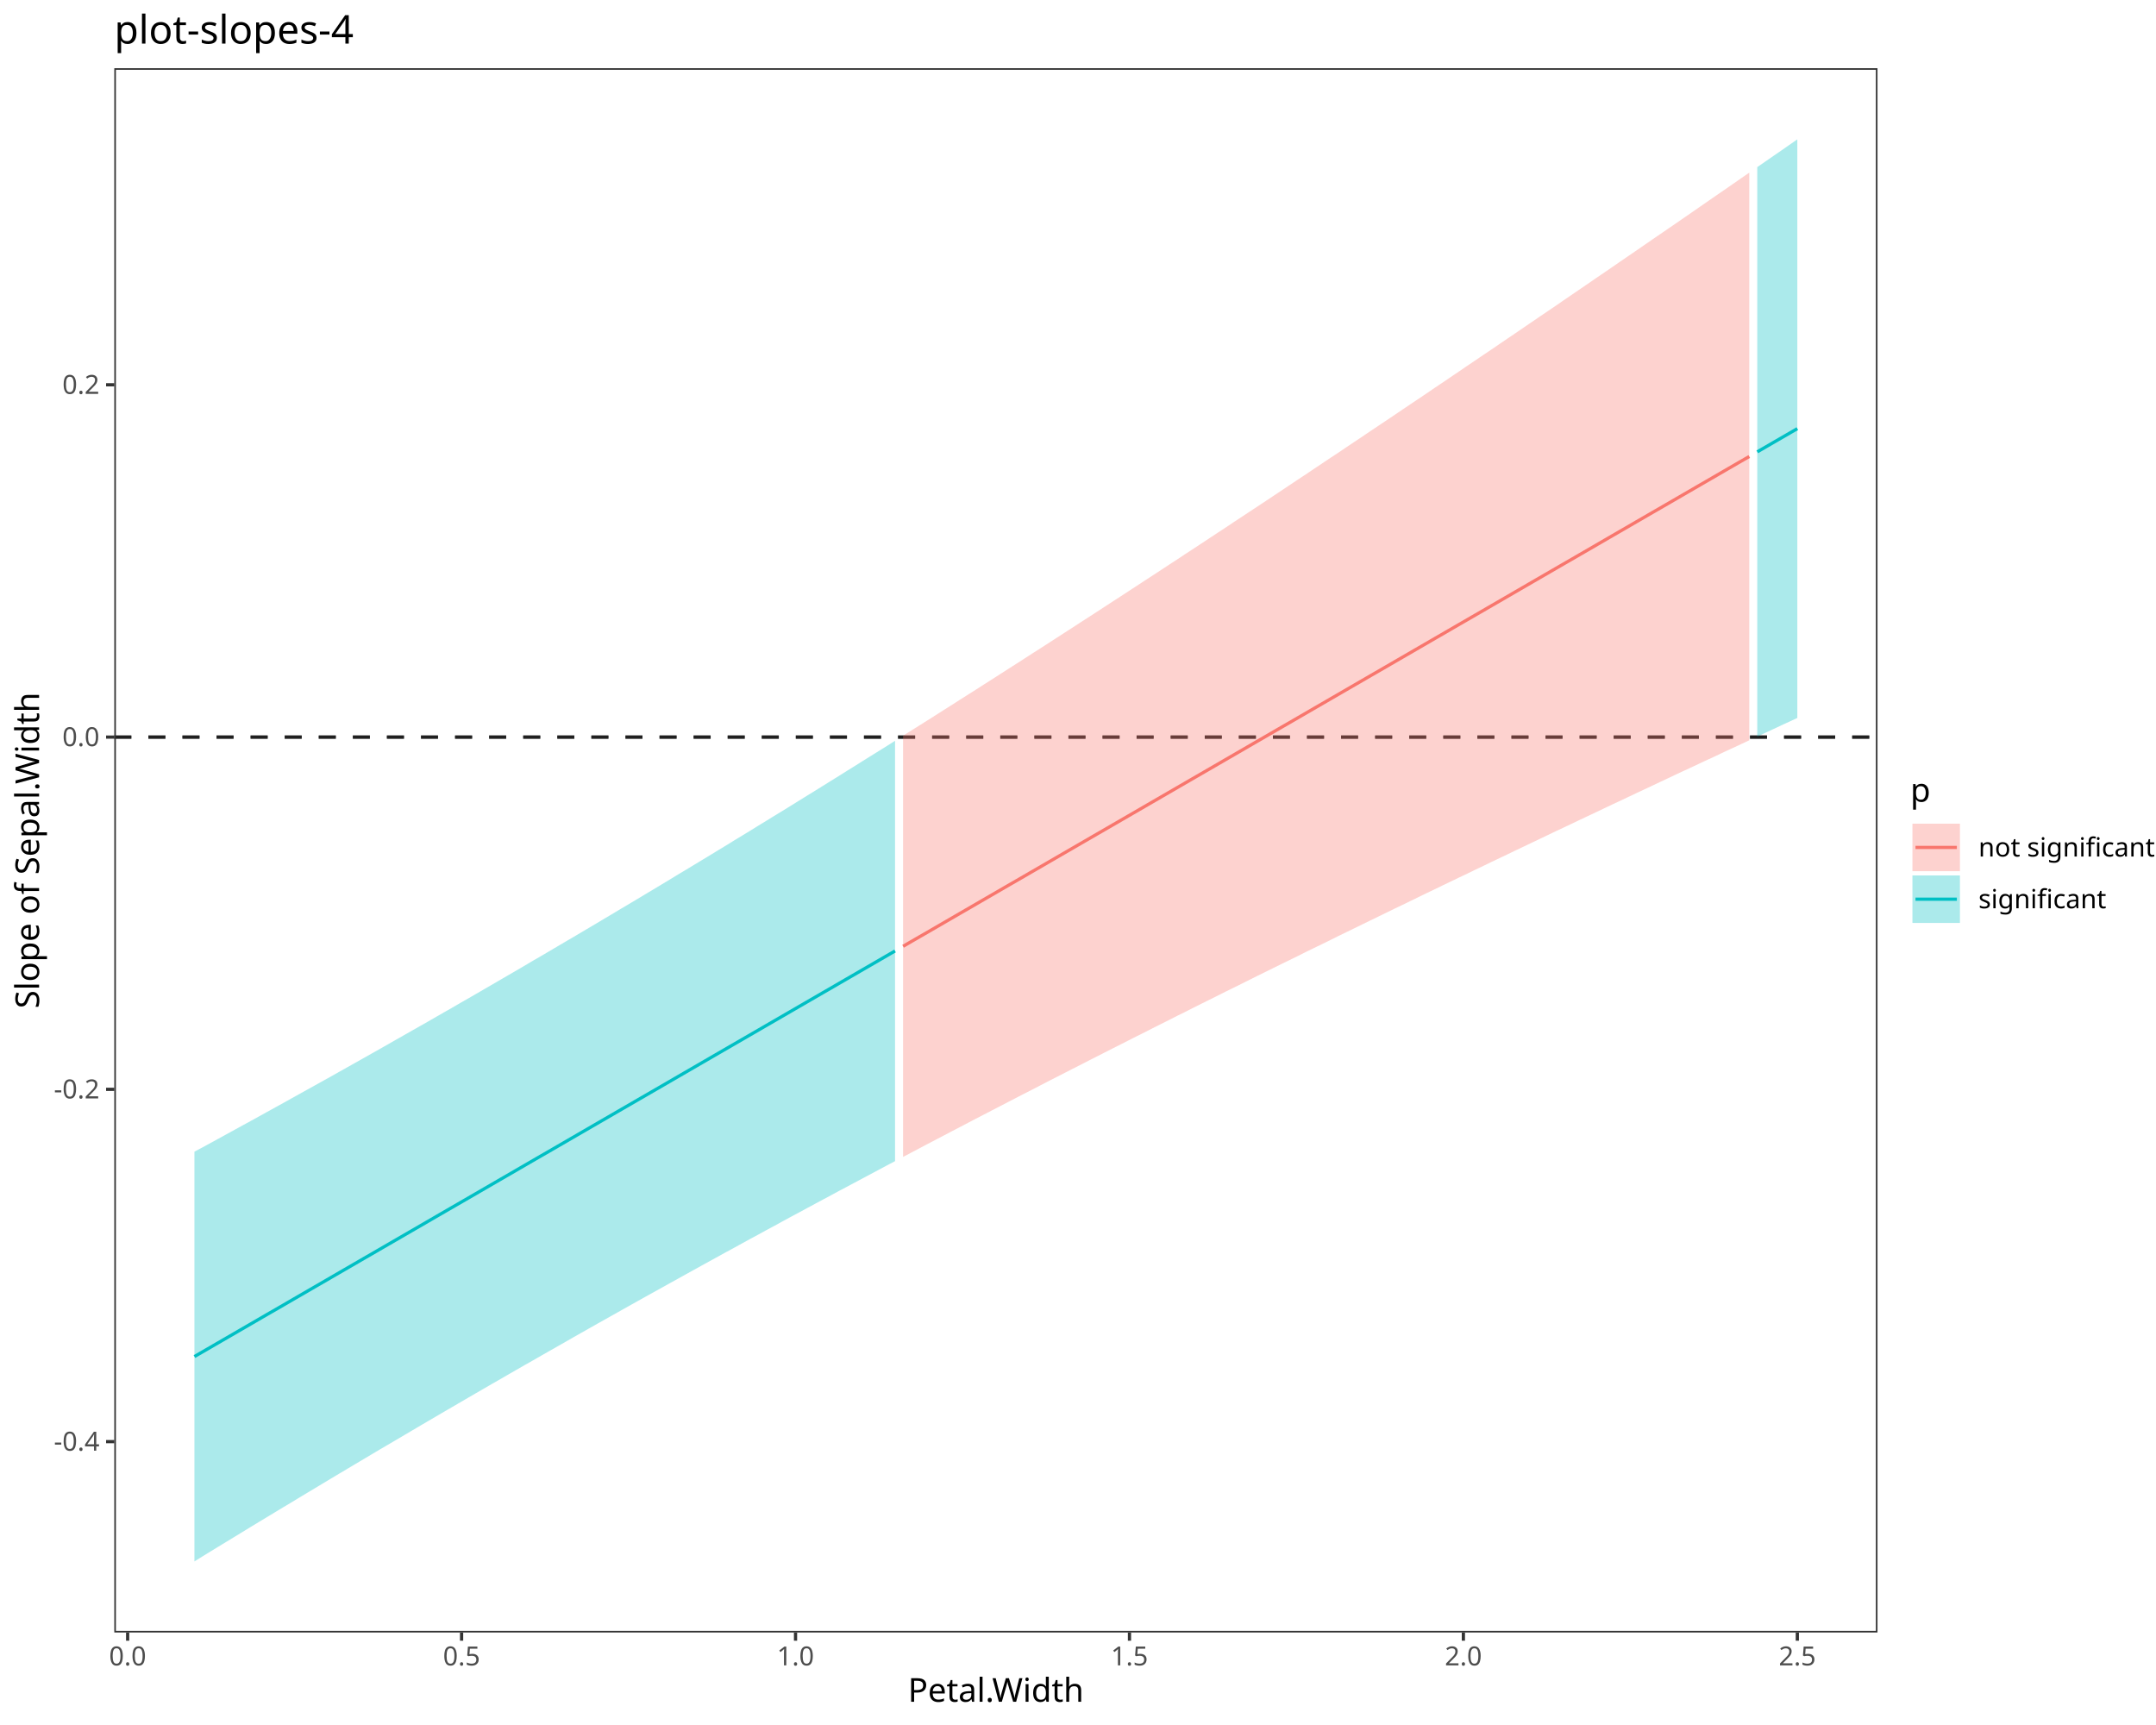
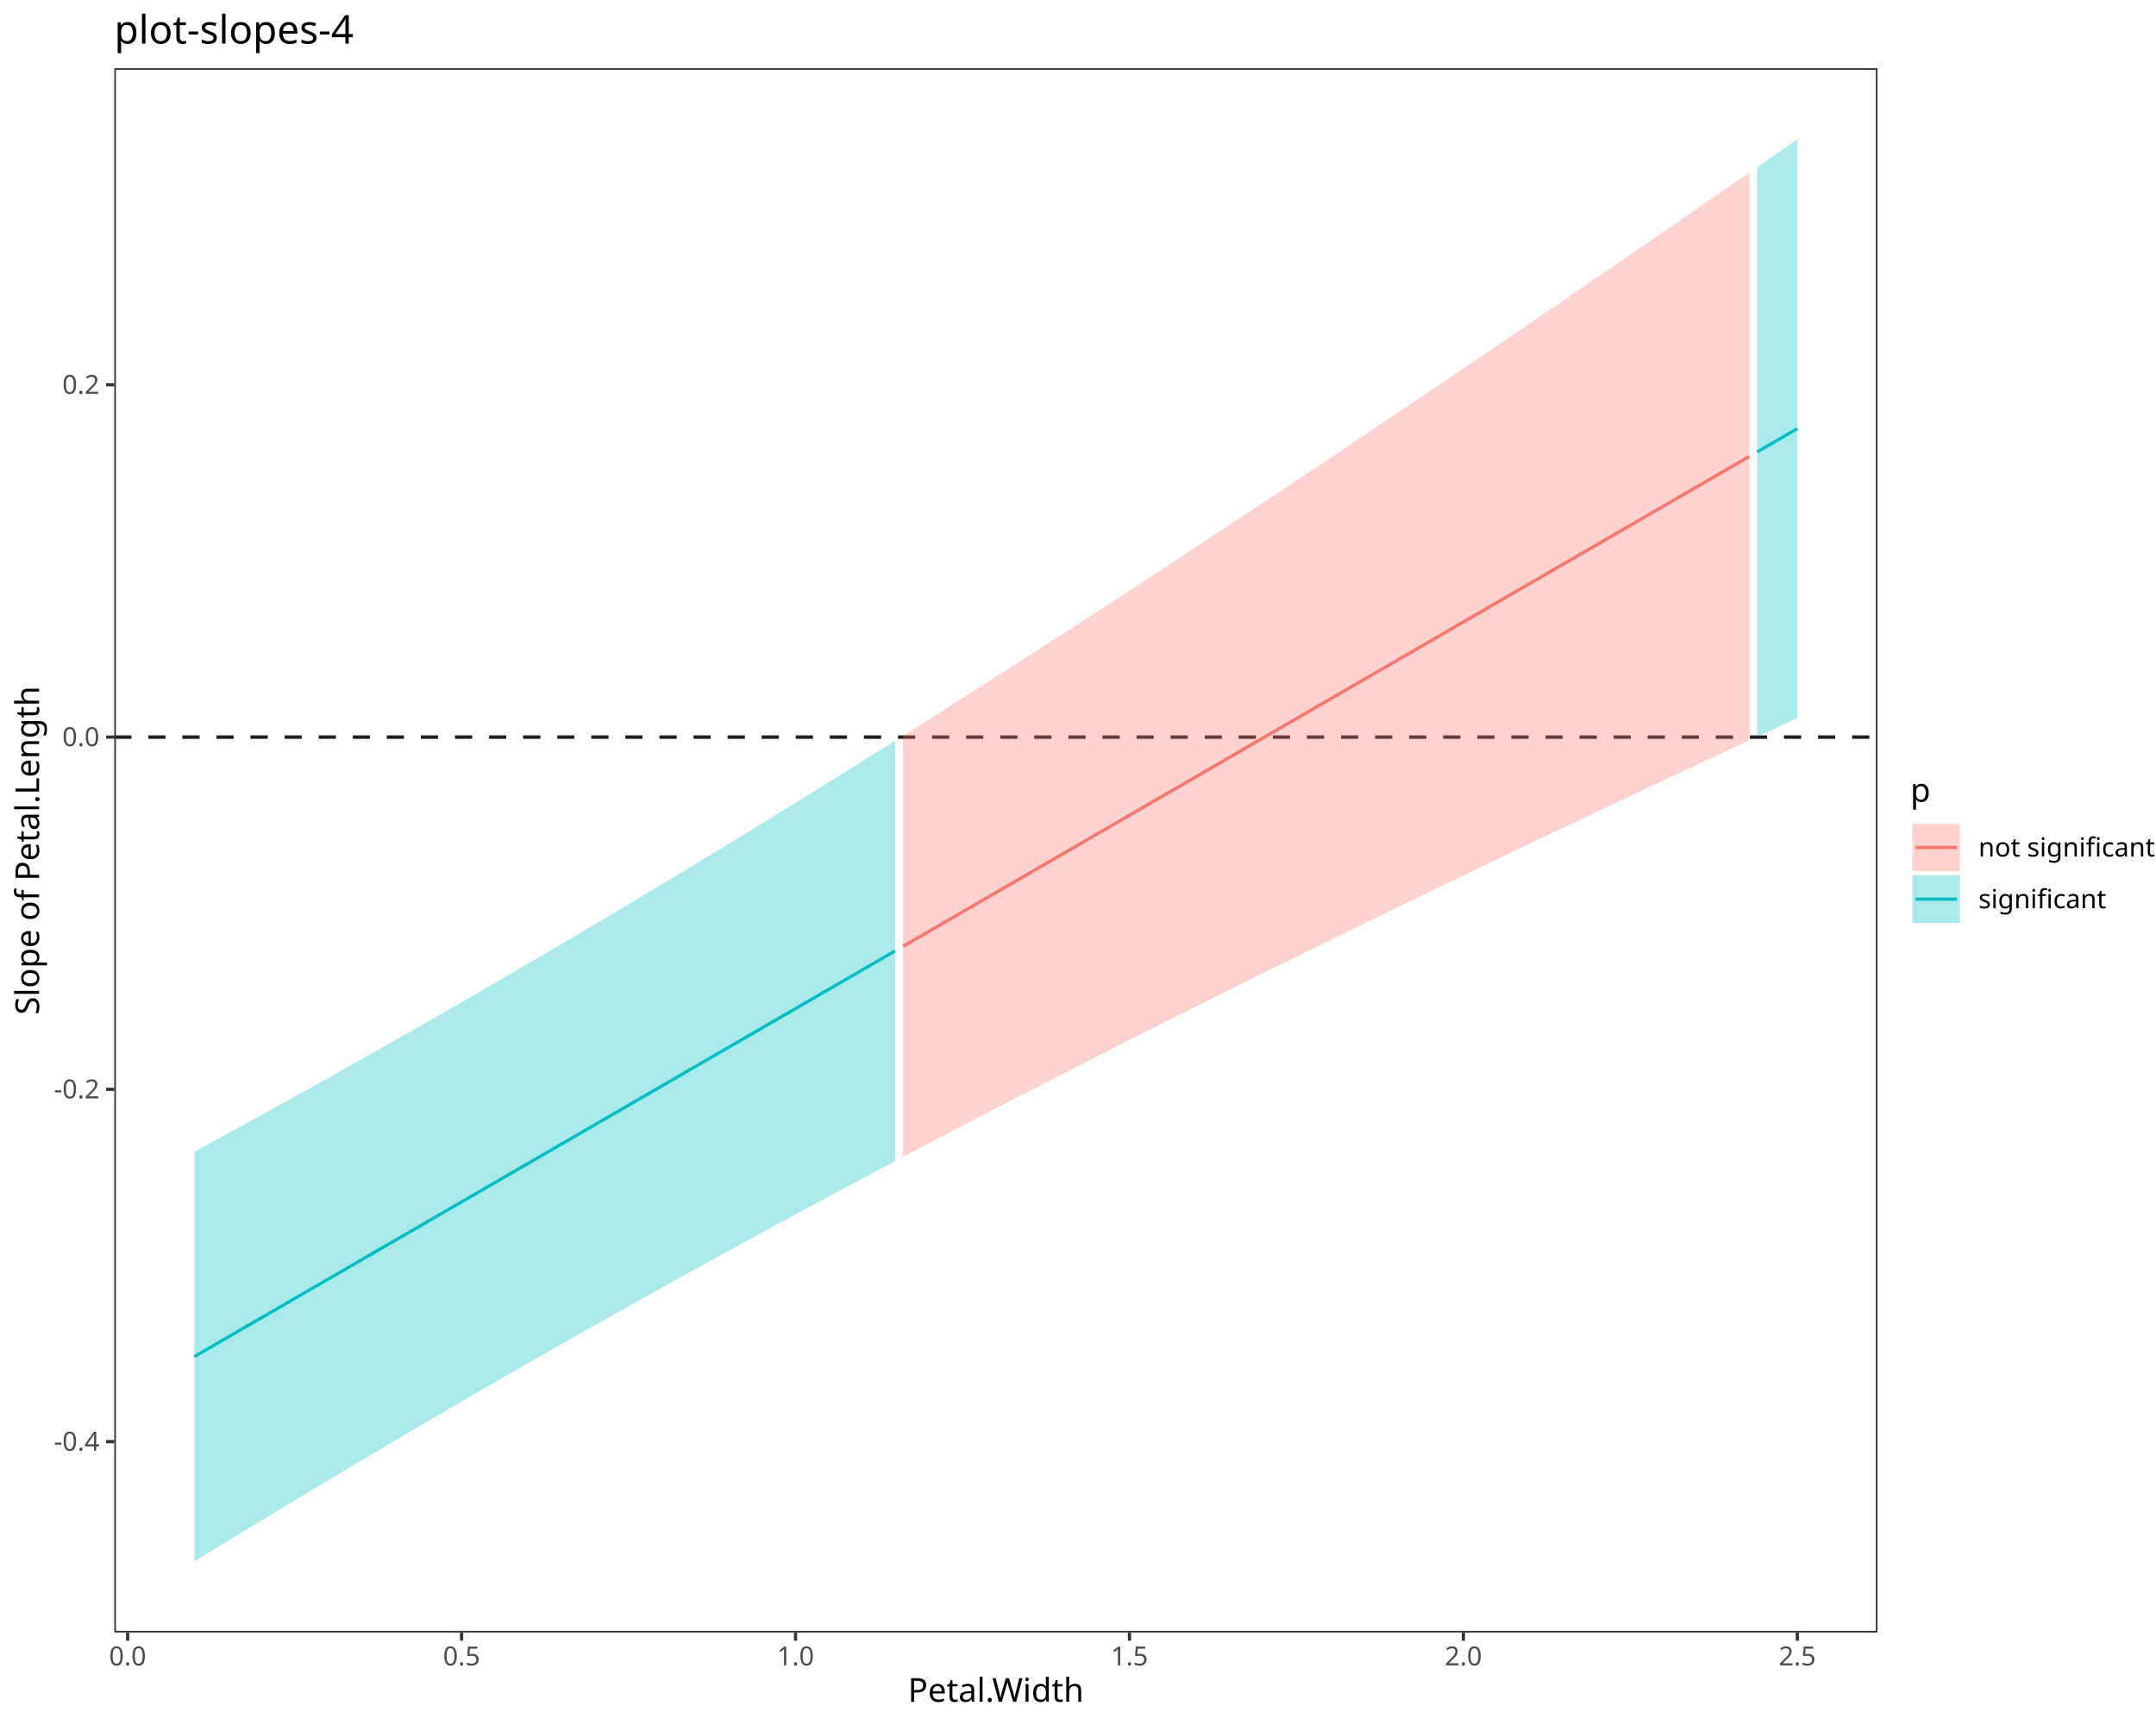
<svg xmlns="http://www.w3.org/2000/svg" class="svglite" data-engine-version="2.0" width="720.00pt" height="576.00pt" viewBox="0 0 720.00 576.00">
  <defs>
    <style type="text/css">
    .svglite line, .svglite polyline, .svglite polygon, .svglite path, .svglite rect, .svglite circle {
      fill: none;
      stroke: #000000;
      stroke-linecap: round;
      stroke-linejoin: round;
      stroke-miterlimit: 10.00;
    }
  </style>
  </defs>
  <rect width="100%" height="100%" style="stroke: none; fill: #FFFFFF;" />
  <defs>
    <clipPath id="cpMC4wMHw3MjAuMDB8MC4wMHw1NzYuMDA=">
      <rect x="0.00" y="0.00" width="720.00" height="576.00" />
    </clipPath>
  </defs>
  <g clip-path="url(#cpMC4wMHw3MjAuMDB8MC4wMHw1NzYuMDA=)">
    <rect x="0.00" y="0.00" width="720.00" height="576.00" style="stroke-width: 1.07; stroke: #FFFFFF; fill: #FFFFFF;" />
  </g>
  <defs>
    <clipPath id="cpMzguMTd8NjI2Ljk5fDIyLjc4fDU0NS4xMQ==">
      <rect x="38.17" y="22.78" width="588.82" height="522.33" />
    </clipPath>
  </defs>
  <g clip-path="url(#cpMzguMTd8NjI2Ljk5fDIyLjc4fDU0NS4xMQ==)">
    <rect x="38.17" y="22.78" width="588.82" height="522.33" style="stroke-width: 1.07; stroke: none; fill: #FFFFFF;" />
    <line x1="38.17" y1="246.12" x2="626.99" y2="246.12" style="stroke-width: 1.07; stroke: #000000; stroke-opacity: 0.50; stroke-dasharray: 5.69,5.69; stroke-linecap: butt;" />
    <line x1="38.17" y1="246.12" x2="626.99" y2="246.12" style="stroke-width: 1.07; stroke: #000000; stroke-opacity: 0.50; stroke-dasharray: 5.69,5.69; stroke-linecap: butt;" />
    <line x1="38.17" y1="246.12" x2="626.99" y2="246.12" style="stroke-width: 1.07; stroke: #000000; stroke-opacity: 0.50; stroke-dasharray: 5.69,5.69; stroke-linecap: butt;" />
    <polygon points="64.93,384.56 67.61,383.13 70.29,381.67 72.96,380.21 75.64,378.74 78.32,377.27 80.99,375.80 83.67,374.34 86.34,372.87 89.24,371.26 91.92,369.78 94.60,368.30 97.27,366.81 99.95,365.32 102.63,363.83 105.30,362.35 107.98,360.86 110.66,359.37 113.33,357.86 116.01,356.36 118.69,354.85 121.36,353.35 124.04,351.84 126.71,350.33 129.39,348.81 132.29,347.15 134.97,345.63 137.64,344.11 140.32,342.59 143.00,341.07 145.67,339.53 148.35,337.99 151.03,336.46 153.70,334.91 156.38,333.38 159.06,331.83 161.73,330.28 164.41,328.73 167.08,327.17 169.76,325.62 172.44,324.06 175.11,322.50 178.01,320.78 180.69,319.23 183.37,317.66 186.04,316.08 188.72,314.50 191.40,312.94 194.07,311.36 196.75,309.77 199.42,308.19 202.10,306.59 204.78,305.00 207.45,303.40 210.13,301.81 212.81,300.21 215.48,298.61 218.16,297.00 220.84,295.39 223.74,293.65 226.41,292.02 229.09,290.42 231.77,288.80 234.44,287.18 237.12,285.56 239.79,283.93 242.47,282.31 245.15,280.65 247.82,279.03 250.50,277.40 253.18,275.74 255.85,274.11 258.53,272.45 261.21,270.83 263.88,269.18 266.78,267.38 269.46,265.72 272.14,264.07 274.81,262.41 277.49,260.74 280.16,259.09 282.84,257.40 285.52,255.74 288.19,254.06 290.87,252.39 293.55,250.72 296.22,249.06 298.90,247.36 298.90,387.72 296.22,389.13 293.55,390.56 290.87,391.99 288.19,393.42 285.52,394.84 282.84,396.27 280.16,397.68 277.49,399.13 274.81,400.56 272.14,402.00 269.46,403.44 266.78,404.89 263.88,406.44 261.21,407.89 258.53,409.37 255.85,410.80 253.18,412.27 250.50,413.71 247.82,415.18 245.15,416.66 242.47,418.10 239.79,419.58 237.12,421.05 234.44,422.52 231.77,424.00 229.09,425.48 226.41,426.98 223.74,428.45 220.84,430.06 218.16,431.55 215.48,433.04 212.81,434.53 210.13,436.03 207.45,437.54 204.78,439.04 202.10,440.55 199.42,442.05 196.75,443.56 194.07,445.08 191.40,446.59 188.72,448.13 186.04,449.66 183.37,451.17 180.69,452.70 178.01,454.24 175.11,455.88 172.44,457.42 169.76,458.96 167.08,460.51 164.41,462.04 161.73,463.59 159.06,465.14 156.38,466.69 153.70,468.26 151.03,469.81 148.35,471.37 145.67,472.94 143.00,474.50 140.32,476.07 137.64,477.65 134.97,479.23 132.29,480.81 129.39,482.51 126.71,484.08 124.04,485.67 121.36,487.26 118.69,488.85 116.01,490.45 113.33,492.04 110.66,493.63 107.98,495.24 105.30,496.85 102.63,498.46 99.95,500.07 97.27,501.69 94.60,503.29 91.92,504.91 89.24,506.53 86.34,508.28 83.67,509.90 80.99,511.54 78.32,513.17 75.64,514.80 72.96,516.43 70.29,518.06 67.61,519.71 64.93,521.37 " style="stroke-width: 0.00; stroke: none; stroke-linecap: butt; fill: #00BFC4; fill-opacity: 0.33;" />
    <polyline points="64.93,384.56 67.61,383.13 70.29,381.67 72.96,380.21 75.64,378.74 78.32,377.27 80.99,375.80 83.67,374.34 86.34,372.87 89.24,371.26 91.92,369.78 94.60,368.30 97.27,366.81 99.95,365.32 102.63,363.83 105.30,362.35 107.98,360.86 110.66,359.37 113.33,357.86 116.01,356.36 118.69,354.85 121.36,353.35 124.04,351.84 126.71,350.33 129.39,348.81 132.29,347.15 134.97,345.63 137.64,344.11 140.32,342.59 143.00,341.07 145.67,339.53 148.35,337.99 151.03,336.46 153.70,334.91 156.38,333.38 159.06,331.83 161.73,330.28 164.41,328.73 167.08,327.17 169.76,325.62 172.44,324.06 175.11,322.50 178.01,320.78 180.69,319.23 183.37,317.66 186.04,316.08 188.72,314.50 191.40,312.94 194.07,311.36 196.75,309.77 199.42,308.19 202.10,306.59 204.78,305.00 207.45,303.40 210.13,301.81 212.81,300.21 215.48,298.61 218.16,297.00 220.84,295.39 223.74,293.65 226.41,292.02 229.09,290.42 231.77,288.80 234.44,287.18 237.12,285.56 239.79,283.93 242.47,282.31 245.15,280.65 247.82,279.03 250.50,277.40 253.18,275.74 255.85,274.11 258.53,272.45 261.21,270.83 263.88,269.18 266.78,267.38 269.46,265.72 272.14,264.07 274.81,262.41 277.49,260.74 280.16,259.09 282.84,257.40 285.52,255.74 288.19,254.06 290.87,252.39 293.55,250.72 296.22,249.06 298.90,247.36 " style="stroke-width: 1.07; stroke: none; stroke-linecap: butt;" />
    <polyline points="298.90,387.72 296.22,389.13 293.55,390.56 290.87,391.99 288.19,393.42 285.52,394.84 282.84,396.27 280.16,397.68 277.49,399.13 274.81,400.56 272.14,402.00 269.46,403.44 266.78,404.89 263.88,406.44 261.21,407.89 258.53,409.37 255.85,410.80 253.18,412.27 250.50,413.71 247.82,415.18 245.15,416.66 242.47,418.10 239.79,419.58 237.12,421.05 234.44,422.52 231.77,424.00 229.09,425.48 226.41,426.98 223.74,428.45 220.84,430.06 218.16,431.55 215.48,433.04 212.81,434.53 210.13,436.03 207.45,437.54 204.78,439.04 202.10,440.55 199.42,442.05 196.75,443.56 194.07,445.08 191.40,446.59 188.72,448.13 186.04,449.66 183.37,451.17 180.69,452.70 178.01,454.24 175.11,455.88 172.44,457.42 169.76,458.96 167.08,460.51 164.41,462.04 161.73,463.59 159.06,465.14 156.38,466.69 153.70,468.26 151.03,469.81 148.35,471.37 145.67,472.94 143.00,474.50 140.32,476.07 137.64,477.65 134.97,479.23 132.29,480.81 129.39,482.51 126.71,484.08 124.04,485.67 121.36,487.26 118.69,488.85 116.01,490.45 113.33,492.04 110.66,493.63 107.98,495.24 105.30,496.85 102.63,498.46 99.95,500.07 97.27,501.69 94.60,503.29 91.92,504.91 89.24,506.53 86.34,508.28 83.67,509.90 80.99,511.54 78.32,513.17 75.64,514.80 72.96,516.43 70.29,518.06 67.61,519.71 64.93,521.37 " style="stroke-width: 1.07; stroke: none; stroke-linecap: butt;" />
    <polygon points="301.58,245.67 304.25,243.98 306.93,242.30 309.61,240.62 312.51,238.78 315.18,237.08 317.86,235.39 320.53,233.68 323.21,231.98 325.89,230.29 328.56,228.57 331.24,226.87 333.92,225.15 336.59,223.44 339.27,221.73 341.95,220.01 344.62,218.28 347.30,216.57 349.98,214.85 352.65,213.12 355.55,211.25 358.23,209.52 360.90,207.78 363.58,206.06 366.26,204.32 368.93,202.58 371.61,200.84 374.29,199.10 376.96,197.36 379.64,195.61 382.32,193.85 384.99,192.12 387.67,190.36 390.35,188.60 393.02,186.87 395.70,185.08 398.37,183.35 401.27,181.44 403.95,179.67 406.63,177.90 409.30,176.16 411.98,174.36 414.66,172.60 417.33,170.84 420.01,169.07 422.69,167.30 425.36,165.52 428.04,163.74 430.72,161.95 433.39,160.16 436.07,158.40 438.74,156.60 441.42,154.81 444.32,152.87 447.00,151.11 449.67,149.30 452.35,147.51 455.03,145.72 457.70,143.92 460.38,142.13 463.06,140.34 465.73,138.54 468.41,136.73 471.09,134.93 473.76,133.14 476.44,131.34 479.11,129.51 481.79,127.72 484.47,125.90 487.14,124.10 490.04,122.11 492.72,120.32 495.40,118.49 498.07,116.70 500.75,114.87 503.43,113.05 506.10,111.24 508.78,109.41 511.45,107.59 514.13,105.76 516.81,103.95 519.48,102.14 522.16,100.29 524.84,98.46 527.51,96.64 530.19,94.81 532.87,92.96 535.77,90.99 538.44,89.16 541.12,87.31 543.80,85.48 546.47,83.65 549.15,81.80 551.82,79.96 554.50,78.13 557.18,76.29 559.85,74.46 562.53,72.61 565.21,70.76 567.88,68.91 570.56,67.06 573.24,65.20 575.91,63.37 578.81,61.36 581.49,59.50 584.17,57.65 584.17,247.20 581.49,248.45 578.81,249.69 575.91,251.03 573.24,252.30 570.56,253.54 567.88,254.79 565.21,256.04 562.53,257.29 559.85,258.53 557.18,259.80 554.50,261.06 551.82,262.33 549.15,263.58 546.47,264.84 543.80,266.10 541.12,267.37 538.44,268.62 535.77,269.89 532.87,271.27 530.19,272.53 527.51,273.79 524.84,275.07 522.16,276.34 519.48,277.59 516.81,278.88 514.13,280.16 511.45,281.43 508.78,282.71 506.10,283.98 503.43,285.27 500.75,286.55 498.07,287.82 495.40,289.12 492.72,290.39 490.04,291.70 487.14,293.07 484.47,294.36 481.79,295.64 479.11,296.95 476.44,298.22 473.76,299.52 471.09,300.83 468.41,302.13 465.73,303.41 463.06,304.71 460.38,306.02 457.70,307.32 455.03,308.62 452.35,309.93 449.67,311.24 447.00,312.53 444.32,313.87 441.42,315.29 438.74,316.59 436.07,317.89 433.39,319.24 430.72,320.54 428.04,321.85 425.36,323.17 422.69,324.49 420.01,325.81 417.33,327.14 414.66,328.48 411.98,329.81 409.30,331.12 406.63,332.47 403.95,333.80 401.27,335.13 398.37,336.58 395.70,337.94 393.02,339.25 390.35,340.62 387.67,341.96 384.99,343.30 382.32,344.67 379.64,346.00 376.96,347.36 374.29,348.72 371.61,350.07 368.93,351.43 366.26,352.79 363.58,354.15 360.90,355.53 358.23,356.88 355.55,358.25 352.65,359.74 349.98,361.10 347.30,362.49 344.62,363.88 341.95,365.24 339.27,366.62 336.59,368.01 333.92,369.40 331.24,370.78 328.56,372.18 325.89,373.55 323.21,374.96 320.53,376.36 317.86,377.75 315.18,379.16 312.51,380.56 309.61,382.07 306.93,383.49 304.25,384.91 301.58,386.31 " style="stroke-width: 0.00; stroke: none; stroke-linecap: butt; fill: #F8766D; fill-opacity: 0.33;" />
    <polyline points="301.58,245.67 304.25,243.98 306.93,242.30 309.61,240.62 312.51,238.78 315.18,237.08 317.86,235.39 320.53,233.68 323.21,231.98 325.89,230.29 328.56,228.57 331.24,226.87 333.92,225.15 336.59,223.44 339.27,221.73 341.95,220.01 344.62,218.28 347.30,216.57 349.98,214.85 352.65,213.12 355.55,211.25 358.23,209.52 360.90,207.78 363.58,206.06 366.26,204.32 368.93,202.58 371.61,200.84 374.29,199.10 376.96,197.36 379.64,195.61 382.32,193.85 384.99,192.12 387.67,190.36 390.35,188.60 393.02,186.87 395.70,185.08 398.37,183.35 401.27,181.44 403.95,179.67 406.63,177.90 409.30,176.16 411.98,174.36 414.66,172.60 417.33,170.84 420.01,169.07 422.69,167.30 425.36,165.52 428.04,163.74 430.72,161.95 433.39,160.16 436.07,158.40 438.74,156.60 441.42,154.81 444.32,152.87 447.00,151.11 449.67,149.30 452.35,147.51 455.03,145.72 457.70,143.92 460.38,142.13 463.06,140.34 465.73,138.54 468.41,136.73 471.09,134.93 473.76,133.14 476.44,131.34 479.11,129.51 481.79,127.72 484.47,125.90 487.14,124.10 490.04,122.11 492.72,120.32 495.40,118.49 498.07,116.70 500.75,114.87 503.43,113.05 506.10,111.24 508.78,109.41 511.45,107.59 514.13,105.76 516.81,103.95 519.48,102.14 522.16,100.29 524.84,98.46 527.51,96.64 530.19,94.81 532.87,92.96 535.77,90.99 538.44,89.16 541.12,87.31 543.80,85.48 546.47,83.65 549.15,81.80 551.82,79.96 554.50,78.13 557.18,76.29 559.85,74.46 562.53,72.61 565.21,70.76 567.88,68.91 570.56,67.06 573.24,65.20 575.91,63.37 578.81,61.36 581.49,59.50 584.17,57.65 " style="stroke-width: 1.07; stroke: none; stroke-linecap: butt;" />
    <polyline points="584.17,247.20 581.49,248.45 578.81,249.69 575.91,251.03 573.24,252.30 570.56,253.54 567.88,254.79 565.21,256.04 562.53,257.29 559.85,258.53 557.18,259.80 554.50,261.06 551.82,262.33 549.15,263.58 546.47,264.84 543.80,266.10 541.12,267.37 538.44,268.62 535.77,269.89 532.87,271.27 530.19,272.53 527.51,273.79 524.84,275.07 522.16,276.34 519.48,277.59 516.81,278.88 514.13,280.16 511.45,281.43 508.78,282.71 506.10,283.98 503.43,285.27 500.75,286.55 498.07,287.82 495.40,289.12 492.72,290.39 490.04,291.70 487.14,293.07 484.47,294.36 481.79,295.64 479.11,296.95 476.44,298.22 473.76,299.52 471.09,300.83 468.41,302.13 465.73,303.41 463.06,304.71 460.38,306.02 457.70,307.32 455.03,308.62 452.35,309.93 449.67,311.24 447.00,312.53 444.32,313.87 441.42,315.29 438.74,316.59 436.07,317.89 433.39,319.24 430.72,320.54 428.04,321.85 425.36,323.17 422.69,324.49 420.01,325.81 417.33,327.14 414.66,328.48 411.98,329.81 409.30,331.12 406.63,332.47 403.95,333.80 401.27,335.13 398.37,336.58 395.70,337.94 393.02,339.25 390.35,340.62 387.67,341.96 384.99,343.30 382.32,344.67 379.64,346.00 376.96,347.36 374.29,348.72 371.61,350.07 368.93,351.43 366.26,352.79 363.58,354.15 360.90,355.53 358.23,356.88 355.55,358.25 352.65,359.74 349.98,361.10 347.30,362.49 344.62,363.88 341.95,365.24 339.27,366.62 336.59,368.01 333.92,369.40 331.24,370.78 328.56,372.18 325.89,373.55 323.21,374.96 320.53,376.36 317.86,377.75 315.18,379.16 312.51,380.56 309.61,382.07 306.93,383.49 304.25,384.91 301.58,386.31 " style="stroke-width: 1.07; stroke: none; stroke-linecap: butt;" />
    <polygon points="586.84,55.80 589.52,53.95 592.19,52.10 594.87,50.26 597.55,48.39 600.22,46.53 600.22,239.74 597.55,240.97 594.87,242.20 592.19,243.46 589.52,244.70 586.84,245.95 " style="stroke-width: 0.00; stroke: none; stroke-linecap: butt; fill: #00BFC4; fill-opacity: 0.33;" />
    <polyline points="586.84,55.80 589.52,53.95 592.19,52.10 594.87,50.26 597.55,48.39 600.22,46.53 " style="stroke-width: 1.07; stroke: none; stroke-linecap: butt;" />
    <polyline points="600.22,239.74 597.55,240.97 594.87,242.20 592.19,243.46 589.52,244.70 586.84,245.95 " style="stroke-width: 1.07; stroke: none; stroke-linecap: butt;" />
    <polyline points="64.93,452.97 67.61,451.42 70.29,449.87 72.96,448.32 75.64,446.77 78.32,445.22 80.99,443.67 83.67,442.12 86.34,440.57 89.24,438.89 91.92,437.35 94.60,435.80 97.27,434.25 99.95,432.70 102.63,431.15 105.30,429.60 107.98,428.05 110.66,426.50 113.33,424.95 116.01,423.40 118.69,421.85 121.36,420.30 124.04,418.76 126.71,417.21 129.39,415.66 132.29,413.98 134.97,412.43 137.64,410.88 140.32,409.33 143.00,407.78 145.67,406.23 148.35,404.68 151.03,403.13 153.70,401.59 156.38,400.04 159.06,398.49 161.73,396.94 164.41,395.39 167.08,393.84 169.76,392.29 172.44,390.74 175.11,389.19 178.01,387.51 180.69,385.96 183.37,384.42 186.04,382.87 188.72,381.32 191.40,379.77 194.07,378.22 196.75,376.67 199.42,375.12 202.10,373.57 204.78,372.02 207.45,370.47 210.13,368.92 212.81,367.37 215.48,365.83 218.16,364.28 220.84,362.73 223.74,361.05 226.41,359.50 229.09,357.95 231.77,356.40 234.44,354.85 237.12,353.30 239.79,351.75 242.47,350.20 245.15,348.65 247.82,347.11 250.50,345.56 253.18,344.01 255.85,342.46 258.53,340.91 261.21,339.36 263.88,337.81 266.78,336.13 269.46,334.58 272.14,333.03 274.81,331.48 277.49,329.94 280.16,328.39 282.84,326.84 285.52,325.29 288.19,323.74 290.87,322.19 293.55,320.64 296.22,319.09 298.90,317.54 " style="stroke-width: 1.07; stroke: #00BFC4; stroke-linecap: butt;" />
    <polyline points="301.58,315.99 304.25,314.44 306.93,312.89 309.61,311.35 312.51,309.67 315.18,308.12 317.86,306.57 320.53,305.02 323.21,303.47 325.89,301.92 328.56,300.37 331.24,298.82 333.92,297.27 336.59,295.72 339.27,294.18 341.95,292.63 344.62,291.08 347.30,289.53 349.98,287.98 352.65,286.43 355.55,284.75 358.23,283.20 360.90,281.65 363.58,280.10 366.26,278.55 368.93,277.01 371.61,275.46 374.29,273.91 376.96,272.36 379.64,270.81 382.32,269.26 384.99,267.71 387.67,266.16 390.35,264.61 393.02,263.06 395.70,261.51 398.37,259.96 401.27,258.29 403.95,256.74 406.63,255.19 409.30,253.64 411.98,252.09 414.66,250.54 417.33,248.99 420.01,247.44 422.69,245.89 425.36,244.34 428.04,242.79 430.72,241.25 433.39,239.70 436.07,238.15 438.74,236.60 441.42,235.05 444.32,233.37 447.00,231.82 449.67,230.27 452.35,228.72 455.03,227.17 457.70,225.62 460.38,224.08 463.06,222.53 465.73,220.98 468.41,219.43 471.09,217.88 473.76,216.33 476.44,214.78 479.11,213.23 481.79,211.68 484.47,210.13 487.14,208.58 490.04,206.91 492.72,205.36 495.40,203.81 498.07,202.26 500.75,200.71 503.43,199.16 506.10,197.61 508.78,196.06 511.45,194.51 514.13,192.96 516.81,191.41 519.48,189.86 522.16,188.31 524.84,186.77 527.51,185.22 530.19,183.67 532.87,182.12 535.77,180.44 538.44,178.89 541.12,177.34 543.80,175.79 546.47,174.24 549.15,172.69 551.82,171.14 554.50,169.60 557.18,168.05 559.85,166.50 562.53,164.95 565.21,163.40 567.88,161.85 570.56,160.30 573.24,158.75 575.91,157.20 578.81,155.52 581.49,153.97 584.17,152.43 " style="stroke-width: 1.07; stroke: #F8766D; stroke-linecap: butt;" />
    <polyline points="586.84,150.88 589.52,149.33 592.19,147.78 594.87,146.23 597.55,144.68 600.22,143.13 " style="stroke-width: 1.07; stroke: #00BFC4; stroke-linecap: butt;" />
    <rect x="38.17" y="22.78" width="588.82" height="522.33" style="stroke-width: 1.07; stroke: #333333;" />
  </g>
  <g clip-path="url(#cpMC4wMHw3MjAuMDB8MC4wMHw1NzYuMDA=)">
    <text x="33.24" y="484.40" text-anchor="end" style="font-size: 8.80px; fill: #4D4D4D; font-family: sans;" textLength="15.16px" lengthAdjust="spacingAndGlyphs">-0.4</text>
    <text x="33.24" y="366.77" text-anchor="end" style="font-size: 8.80px; fill: #4D4D4D; font-family: sans;" textLength="15.16px" lengthAdjust="spacingAndGlyphs">-0.2</text>
    <text x="33.24" y="249.15" text-anchor="end" style="font-size: 8.80px; fill: #4D4D4D; font-family: sans;" textLength="12.23px" lengthAdjust="spacingAndGlyphs">0.0</text>
    <text x="33.24" y="131.52" text-anchor="end" style="font-size: 8.80px; fill: #4D4D4D; font-family: sans;" textLength="12.23px" lengthAdjust="spacingAndGlyphs">0.2</text>
    <polyline points="35.43,481.38 38.17,481.38 " style="stroke-width: 1.07; stroke: #333333; stroke-linecap: butt;" />
    <polyline points="35.43,363.75 38.17,363.75 " style="stroke-width: 1.07; stroke: #333333; stroke-linecap: butt;" />
    <polyline points="35.43,246.12 38.17,246.12 " style="stroke-width: 1.07; stroke: #333333; stroke-linecap: butt;" />
    <polyline points="35.43,128.49 38.17,128.49 " style="stroke-width: 1.07; stroke: #333333; stroke-linecap: butt;" />
    <polyline points="42.63,547.85 42.63,545.11 " style="stroke-width: 1.07; stroke: #333333; stroke-linecap: butt;" />
    <polyline points="154.15,547.85 154.15,545.11 " style="stroke-width: 1.07; stroke: #333333; stroke-linecap: butt;" />
    <polyline points="265.67,547.85 265.67,545.11 " style="stroke-width: 1.07; stroke: #333333; stroke-linecap: butt;" />
    <polyline points="377.19,547.85 377.19,545.11 " style="stroke-width: 1.07; stroke: #333333; stroke-linecap: butt;" />
    <polyline points="488.70,547.85 488.70,545.11 " style="stroke-width: 1.07; stroke: #333333; stroke-linecap: butt;" />
    <polyline points="600.22,547.85 600.22,545.11 " style="stroke-width: 1.07; stroke: #333333; stroke-linecap: butt;" />
    <text x="42.63" y="556.10" text-anchor="middle" style="font-size: 8.80px; fill: #4D4D4D; font-family: sans;" textLength="12.23px" lengthAdjust="spacingAndGlyphs">0.0</text>
    <text x="154.15" y="556.10" text-anchor="middle" style="font-size: 8.80px; fill: #4D4D4D; font-family: sans;" textLength="12.23px" lengthAdjust="spacingAndGlyphs">0.5</text>
    <text x="265.67" y="556.10" text-anchor="middle" style="font-size: 8.80px; fill: #4D4D4D; font-family: sans;" textLength="12.23px" lengthAdjust="spacingAndGlyphs">1.0</text>
    <text x="377.19" y="556.10" text-anchor="middle" style="font-size: 8.80px; fill: #4D4D4D; font-family: sans;" textLength="12.23px" lengthAdjust="spacingAndGlyphs">1.5</text>
    <text x="488.70" y="556.10" text-anchor="middle" style="font-size: 8.80px; fill: #4D4D4D; font-family: sans;" textLength="12.23px" lengthAdjust="spacingAndGlyphs">2.0</text>
    <text x="600.22" y="556.10" text-anchor="middle" style="font-size: 8.80px; fill: #4D4D4D; font-family: sans;" textLength="12.23px" lengthAdjust="spacingAndGlyphs">2.5</text>
    <text x="332.58" y="568.24" text-anchor="middle" style="font-size: 11.00px; font-family: sans;" textLength="56.25px" lengthAdjust="spacingAndGlyphs">Petal.Width</text>
-     <text transform="translate(13.05,283.95) rotate(-90)" text-anchor="middle" style="font-size: 11.00px; font-family: sans;" textLength="102.73px" lengthAdjust="spacingAndGlyphs">Slope of Sepal.Width</text>
+     <text transform="translate(13.05,283.95) rotate(-90)" text-anchor="middle" style="font-size: 11.00px; font-family: sans;" textLength="105.20px" lengthAdjust="spacingAndGlyphs">Slope of Petal.Length</text>
    <rect x="637.95" y="259.00" width="76.57" height="49.89" style="stroke-width: 1.07; stroke: none; fill: #FFFFFF;" />
    <text x="637.95" y="267.71" style="font-size: 11.00px; font-family: sans;" textLength="6.12px" lengthAdjust="spacingAndGlyphs">p</text>
    <rect x="637.95" y="274.33" width="17.28" height="17.28" style="stroke-width: 1.07; stroke: none; fill: #FFFFFF;" />
    <rect x="638.66" y="275.04" width="15.86" height="15.86" style="stroke-width: 1.07; stroke: none; stroke-linecap: butt; stroke-linejoin: miter; fill: #F8766D; fill-opacity: 0.33;" />
    <line x1="639.68" y1="282.97" x2="653.50" y2="282.97" style="stroke-width: 1.07; stroke: #F8766D; stroke-linecap: butt;" />
    <rect x="637.95" y="291.61" width="17.28" height="17.28" style="stroke-width: 1.07; stroke: none; fill: #FFFFFF;" />
    <rect x="638.66" y="292.32" width="15.86" height="15.86" style="stroke-width: 1.07; stroke: none; stroke-linecap: butt; stroke-linejoin: miter; fill: #00BFC4; fill-opacity: 0.33;" />
    <line x1="639.68" y1="300.25" x2="653.50" y2="300.25" style="stroke-width: 1.07; stroke: #00BFC4; stroke-linecap: butt;" />
    <text x="660.71" y="286.00" style="font-size: 8.80px; font-family: sans;" textLength="53.81px" lengthAdjust="spacingAndGlyphs">not significant</text>
    <text x="660.71" y="303.28" style="font-size: 8.80px; font-family: sans;" textLength="39.14px" lengthAdjust="spacingAndGlyphs">significant</text>
    <text x="38.17" y="14.56" style="font-size: 13.20px; font-family: sans;" textLength="75.58px" lengthAdjust="spacingAndGlyphs">plot-slopes-4</text>
  </g>
</svg>
